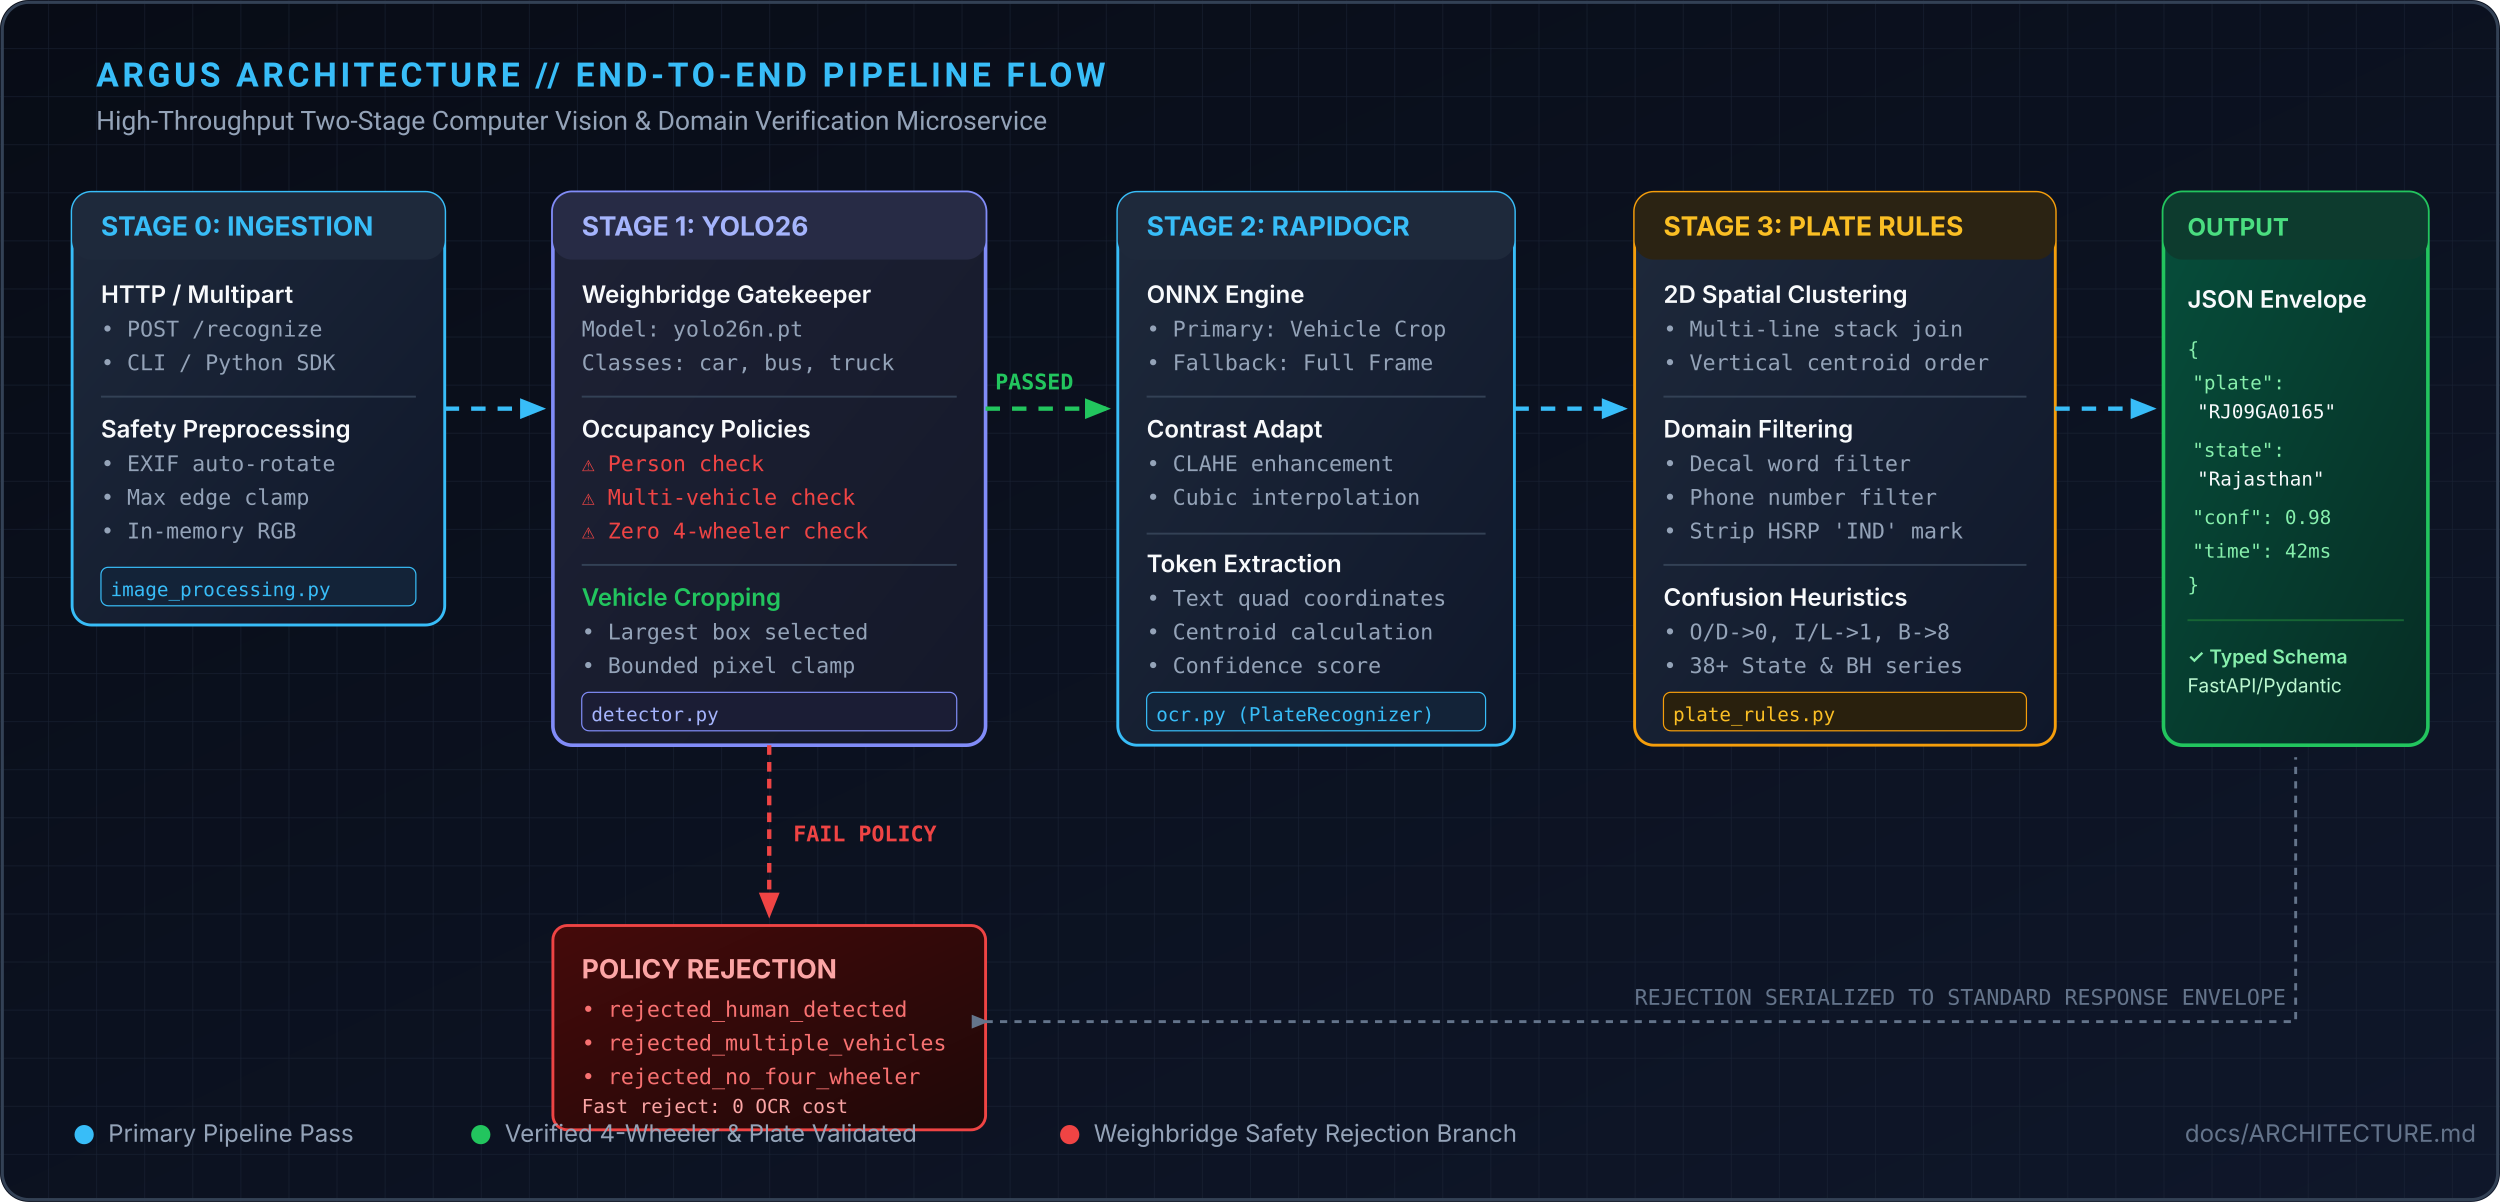
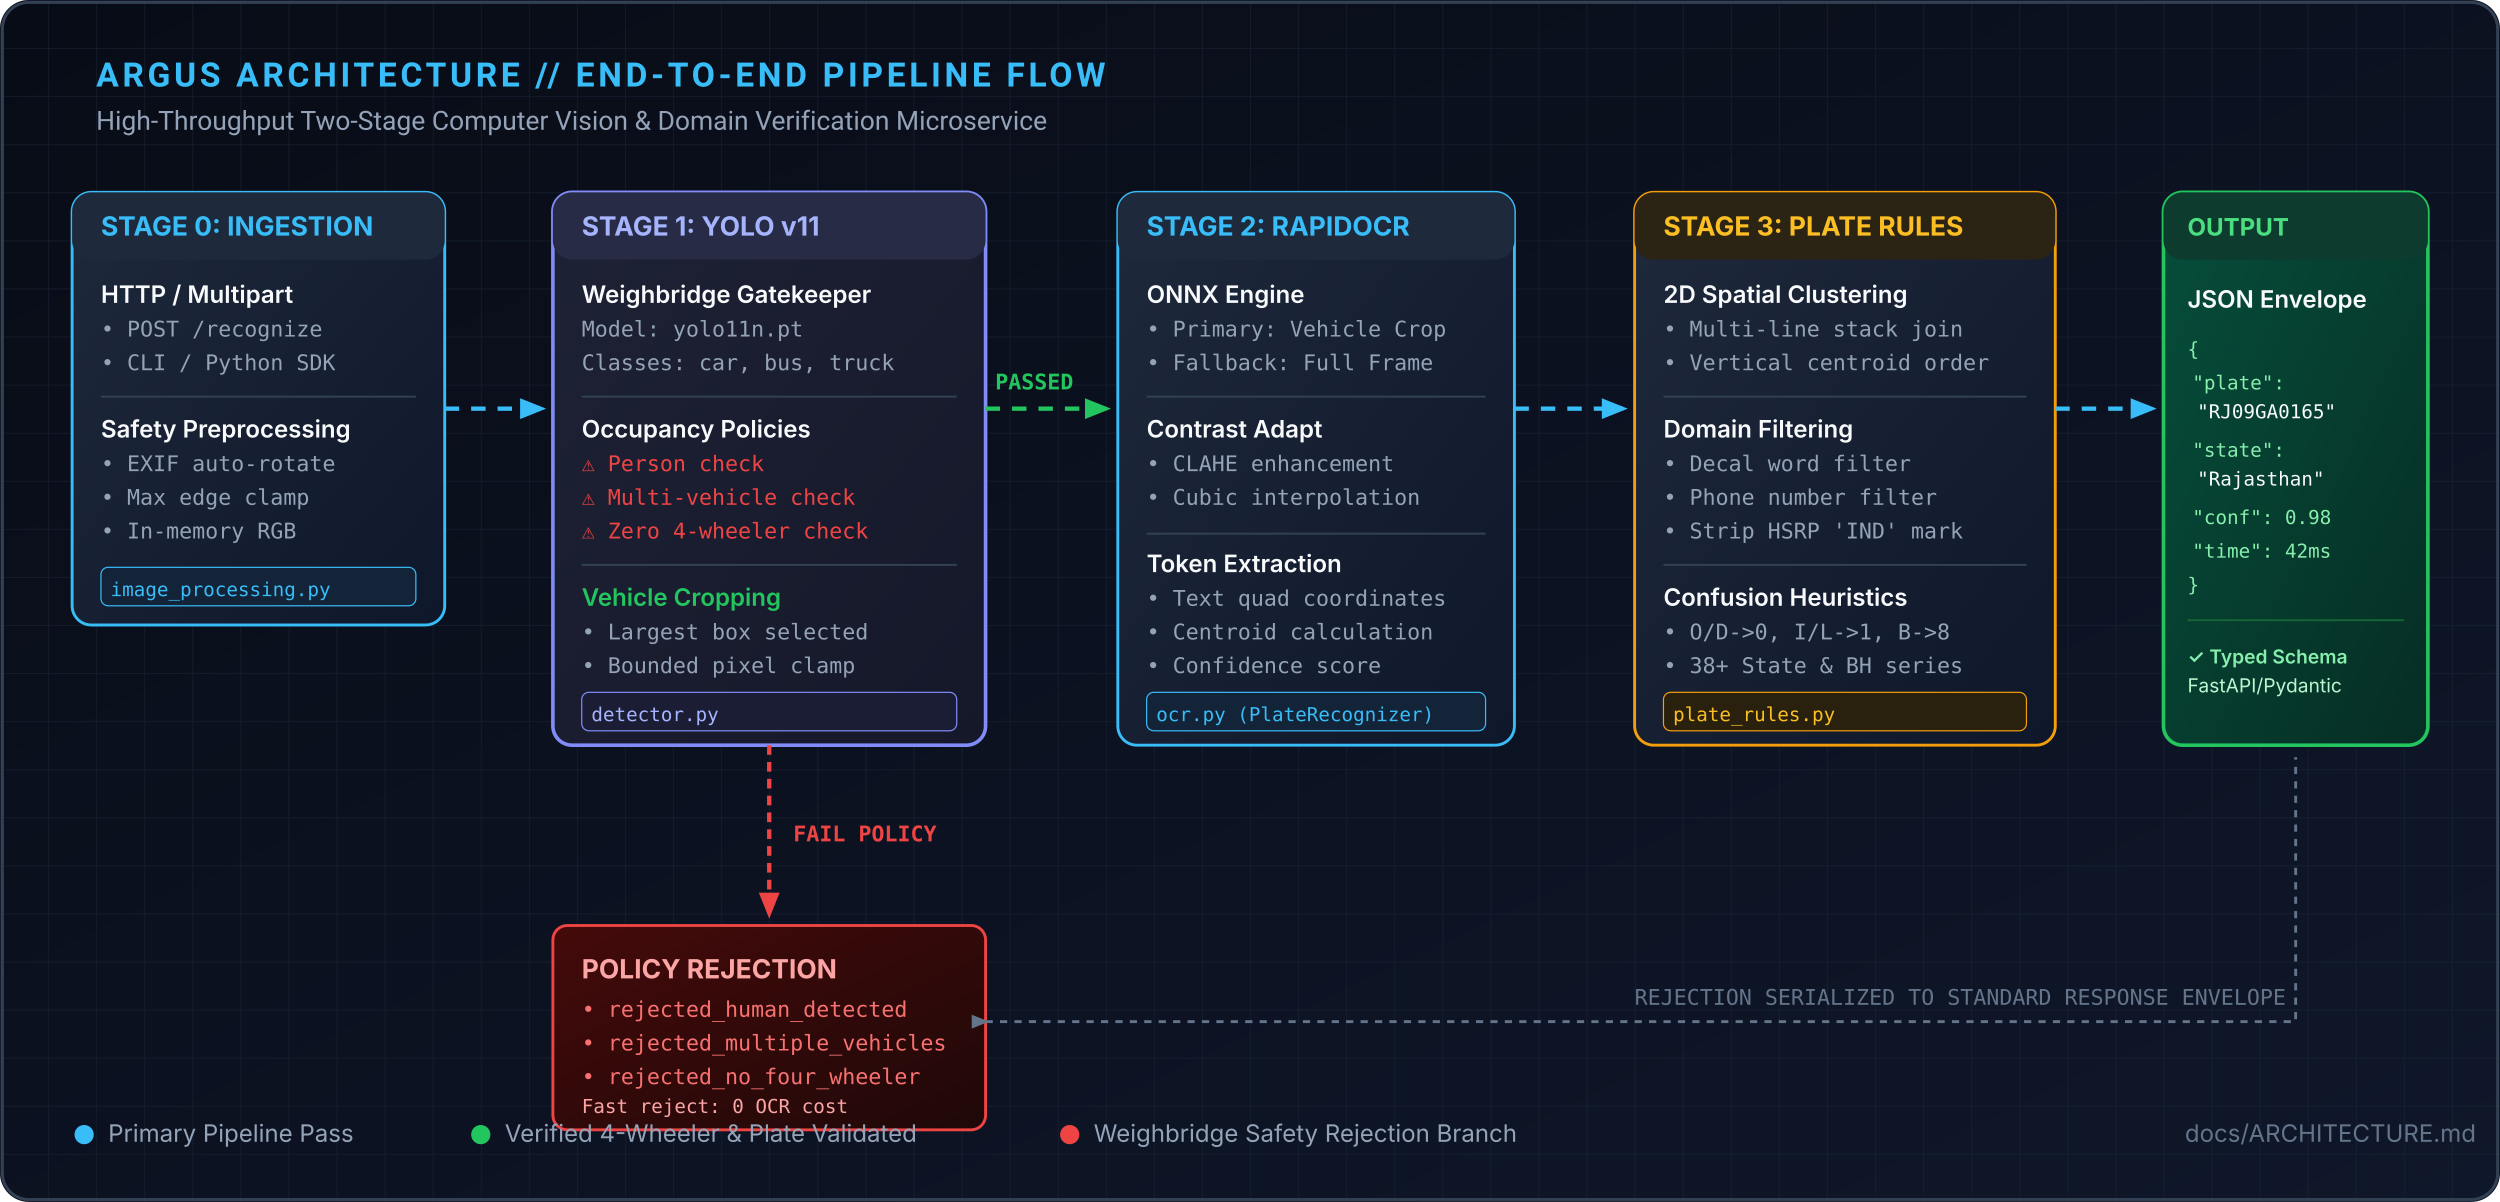
<svg xmlns="http://www.w3.org/2000/svg" viewBox="0 0 1040 500" width="100%" height="100%">
  <defs>
    <linearGradient id="diagBg" x1="0%" y1="0%" x2="100%" y2="100%">
      <stop offset="0%" stop-color="#080C16" />
      <stop offset="100%" stop-color="#0F172A" />
    </linearGradient>
    <linearGradient id="stageGrad" x1="0%" y1="0%" x2="100%" y2="100%">
      <stop offset="0%" stop-color="#1E293B" />
      <stop offset="100%" stop-color="#0F172A" />
    </linearGradient>
    <linearGradient id="gateGrad" x1="0%" y1="0%" x2="100%" y2="100%">
      <stop offset="0%" stop-color="#1E2235" />
      <stop offset="100%" stop-color="#141829" />
    </linearGradient>
    <linearGradient id="rejectGrad" x1="0%" y1="0%" x2="100%" y2="100%">
      <stop offset="0%" stop-color="#450A0A" />
      <stop offset="100%" stop-color="#1F0808" />
    </linearGradient>
    <linearGradient id="successGrad" x1="0%" y1="0%" x2="100%" y2="100%">
      <stop offset="0%" stop-color="#064E3B" />
      <stop offset="100%" stop-color="#062D24" />
    </linearGradient>
    <marker id="arrowCyan" viewBox="0 0 10 10" refX="8" refY="5" markerWidth="6" markerHeight="6" orient="auto">
      <path d="M 0 1 L 10 5 L 0 9 z" fill="#38BDF8" />
    </marker>
    <marker id="arrowGreen" viewBox="0 0 10 10" refX="8" refY="5" markerWidth="6" markerHeight="6" orient="auto">
      <path d="M 0 1 L 10 5 L 0 9 z" fill="#22C55E" />
    </marker>
    <marker id="arrowRed" viewBox="0 0 10 10" refX="8" refY="5" markerWidth="6" markerHeight="6" orient="auto">
      <path d="M 0 1 L 10 5 L 0 9 z" fill="#EF4444" />
    </marker>
    <marker id="arrowSlate" viewBox="0 0 10 10" refX="8" refY="5" markerWidth="6" markerHeight="6" orient="auto">
      <path d="M 0 1 L 10 5 L 0 9 z" fill="#64748B" />
    </marker>
    <pattern id="diagGrid" width="20" height="20" patternUnits="userSpaceOnUse">
      <path d="M 20 0 L 0 0 0 20" fill="none" stroke="#1E293B" stroke-width="0.5" stroke-opacity="0.7" />
    </pattern>
  </defs>
  <rect width="1040" height="500" fill="url(#diagBg)" rx="12" />
  <rect width="1040" height="500" fill="url(#diagGrid)" rx="12" />
  <rect x="1" y="1" width="1038" height="498" fill="none" stroke="#334155" stroke-width="1.2" rx="11" />
  <g font-family="-apple-system, BlinkMacSystemFont, 'Segoe UI', Roboto, sans-serif">
    <text x="40" y="36" font-size="14" font-weight="700" fill="#38BDF8" letter-spacing="1.5">ARGUS ARCHITECTURE // END-TO-END PIPELINE FLOW</text>
    <text x="40" y="54" font-size="11" fill="#94A3B8">High-Throughput Two-Stage Computer Vision &amp; Domain Verification Microservice</text>
  </g>
  <g transform="translate(30, 80)">
    <rect width="155" height="180" rx="8" fill="url(#stageGrad)" stroke="#38BDF8" stroke-width="1.2" />
    <rect x="0" y="0" width="155" height="28" rx="8" fill="#1E293B" />
    <text x="12" y="18" font-family="-apple-system, BlinkMacSystemFont, 'Segoe UI', sans-serif" font-size="11" font-weight="700" fill="#38BDF8">STAGE 0: INGESTION</text>
    <text x="12" y="46" font-family="-apple-system, BlinkMacSystemFont, 'Segoe UI', sans-serif" font-size="10" font-weight="600" fill="#F8FAFC">HTTP / Multipart</text>
    <text x="12" y="60" font-family="'JetBrains Mono', monospace" font-size="9" fill="#94A3B8">• POST /recognize</text>
    <text x="12" y="74" font-family="'JetBrains Mono', monospace" font-size="9" fill="#94A3B8">• CLI / Python SDK</text>
    <line x1="12" y1="85" x2="143" y2="85" stroke="#334155" stroke-width="0.8" />
    <text x="12" y="102" font-family="-apple-system, BlinkMacSystemFont, 'Segoe UI', sans-serif" font-size="10" font-weight="600" fill="#F8FAFC">Safety Preprocessing</text>
    <text x="12" y="116" font-family="'JetBrains Mono', monospace" font-size="9" fill="#94A3B8">• EXIF auto-rotate</text>
    <text x="12" y="130" font-family="'JetBrains Mono', monospace" font-size="9" fill="#94A3B8">• Max edge clamp</text>
    <text x="12" y="144" font-family="'JetBrains Mono', monospace" font-size="9" fill="#94A3B8">• In-memory RGB</text>
    <rect x="12" y="156" width="131" height="16" rx="3" fill="#132338" stroke="#38BDF8" stroke-width="0.5" />
    <text x="16" y="168" font-family="'JetBrains Mono', monospace" font-size="8" fill="#38BDF8">image_processing.py</text>
  </g>
  <path d="M 185 170 L 225 170" stroke="#38BDF8" stroke-width="1.8" stroke-dasharray="6,5" fill="none" marker-end="url(#arrowCyan)">
    <animate attributeName="stroke-dashoffset" values="0;-11" dur="0.9s" repeatCount="indefinite" />
  </path>
  <g transform="translate(230, 80)">
    <rect width="180" height="230" rx="8" fill="url(#gateGrad)" stroke="#818CF8" stroke-width="1.5" />
    <rect x="0" y="0" width="180" height="28" rx="8" fill="#272B45" />
-     <text x="12" y="18" font-family="-apple-system, BlinkMacSystemFont, 'Segoe UI', sans-serif" font-size="11" font-weight="700" fill="#A5B4FC">STAGE 1: YOLO26</text>
+     <text x="12" y="18" font-family="-apple-system, BlinkMacSystemFont, 'Segoe UI', sans-serif" font-size="11" font-weight="700" fill="#A5B4FC">STAGE 1: YOLO v11</text>
    <text x="12" y="46" font-family="-apple-system, BlinkMacSystemFont, 'Segoe UI', sans-serif" font-size="10" font-weight="600" fill="#F8FAFC">Weighbridge Gatekeeper</text>
-     <text x="12" y="60" font-family="'JetBrains Mono', monospace" font-size="9" fill="#94A3B8">Model: yolo26n.pt</text>
+     <text x="12" y="60" font-family="'JetBrains Mono', monospace" font-size="9" fill="#94A3B8">Model: yolo11n.pt</text>
    <text x="12" y="74" font-family="'JetBrains Mono', monospace" font-size="9" fill="#94A3B8">Classes: car, bus, truck</text>
    <line x1="12" y1="85" x2="168" y2="85" stroke="#334155" stroke-width="0.8" />
    <text x="12" y="102" font-family="-apple-system, BlinkMacSystemFont, 'Segoe UI', sans-serif" font-size="10" font-weight="600" fill="#F8FAFC">Occupancy Policies</text>
    <text x="12" y="116" font-family="'JetBrains Mono', monospace" font-size="9" fill="#EF4444">⚠ Person check</text>
    <text x="12" y="130" font-family="'JetBrains Mono', monospace" font-size="9" fill="#EF4444">⚠ Multi-vehicle check</text>
    <text x="12" y="144" font-family="'JetBrains Mono', monospace" font-size="9" fill="#EF4444">⚠ Zero 4-wheeler check</text>
    <line x1="12" y1="155" x2="168" y2="155" stroke="#334155" stroke-width="0.8" />
    <text x="12" y="172" font-family="-apple-system, BlinkMacSystemFont, 'Segoe UI', sans-serif" font-size="10" font-weight="600" fill="#22C55E">Vehicle Cropping</text>
    <text x="12" y="186" font-family="'JetBrains Mono', monospace" font-size="9" fill="#94A3B8">• Largest box selected</text>
    <text x="12" y="200" font-family="'JetBrains Mono', monospace" font-size="9" fill="#94A3B8">• Bounded pixel clamp</text>
    <rect x="12" y="208" width="156" height="16" rx="3" fill="#1B1D35" stroke="#818CF8" stroke-width="0.5" />
    <text x="16" y="220" font-family="'JetBrains Mono', monospace" font-size="8" fill="#A5B4FC">detector.py</text>
  </g>
  <path d="M 320 310 L 320 380" stroke="#EF4444" stroke-width="1.8" stroke-dasharray="4,3" fill="none" marker-end="url(#arrowRed)">
    <animate attributeName="opacity" values="1;0.4;1" dur="1.6s" repeatCount="indefinite" />
  </path>
  <text x="330" y="350" font-family="'JetBrains Mono', monospace" font-size="9" font-weight="600" fill="#EF4444">FAIL POLICY</text>
  <g transform="translate(230, 385)">
    <rect width="180" height="85" rx="6" fill="url(#rejectGrad)" stroke="#EF4444" stroke-width="1.2" />
    <text x="12" y="22" font-family="-apple-system, BlinkMacSystemFont, 'Segoe UI', sans-serif" font-size="11" font-weight="700" fill="#FCA5A5">POLICY REJECTION</text>
    <text x="12" y="38" font-family="'JetBrains Mono', monospace" font-size="9" fill="#F87171">• rejected_human_detected</text>
    <text x="12" y="52" font-family="'JetBrains Mono', monospace" font-size="9" fill="#F87171">• rejected_multiple_vehicles</text>
    <text x="12" y="66" font-family="'JetBrains Mono', monospace" font-size="9" fill="#F87171">• rejected_no_four_wheeler</text>
    <text x="12" y="78" font-family="'JetBrains Mono', monospace" font-size="8" fill="#FCA5A5">Fast reject: 0 OCR cost</text>
  </g>
  <path d="M 410 170 L 460 170" stroke="#22C55E" stroke-width="1.8" stroke-dasharray="6,5" fill="none" marker-end="url(#arrowGreen)">
    <animate attributeName="stroke-dashoffset" values="0;-11" dur="0.9s" repeatCount="indefinite" />
  </path>
  <text x="414" y="162" font-family="'JetBrains Mono', monospace" font-size="9" font-weight="600" fill="#22C55E">PASSED</text>
  <g transform="translate(465, 80)">
    <rect width="165" height="230" rx="8" fill="url(#stageGrad)" stroke="#38BDF8" stroke-width="1.2" />
    <rect x="0" y="0" width="165" height="28" rx="8" fill="#1E293B" />
    <text x="12" y="18" font-family="-apple-system, BlinkMacSystemFont, 'Segoe UI', sans-serif" font-size="11" font-weight="700" fill="#38BDF8">STAGE 2: RAPIDOCR</text>
    <text x="12" y="46" font-family="-apple-system, BlinkMacSystemFont, 'Segoe UI', sans-serif" font-size="10" font-weight="600" fill="#F8FAFC">ONNX Engine</text>
    <text x="12" y="60" font-family="'JetBrains Mono', monospace" font-size="9" fill="#94A3B8">• Primary: Vehicle Crop</text>
    <text x="12" y="74" font-family="'JetBrains Mono', monospace" font-size="9" fill="#94A3B8">• Fallback: Full Frame</text>
    <line x1="12" y1="85" x2="153" y2="85" stroke="#334155" stroke-width="0.8" />
    <text x="12" y="102" font-family="-apple-system, BlinkMacSystemFont, 'Segoe UI', sans-serif" font-size="10" font-weight="600" fill="#F8FAFC">Contrast Adapt</text>
    <text x="12" y="116" font-family="'JetBrains Mono', monospace" font-size="9" fill="#94A3B8">• CLAHE enhancement</text>
    <text x="12" y="130" font-family="'JetBrains Mono', monospace" font-size="9" fill="#94A3B8">• Cubic interpolation</text>
    <line x1="12" y1="142" x2="153" y2="142" stroke="#334155" stroke-width="0.8" />
    <text x="12" y="158" font-family="-apple-system, BlinkMacSystemFont, 'Segoe UI', sans-serif" font-size="10" font-weight="600" fill="#F8FAFC">Token Extraction</text>
    <text x="12" y="172" font-family="'JetBrains Mono', monospace" font-size="9" fill="#94A3B8">• Text quad coordinates</text>
    <text x="12" y="186" font-family="'JetBrains Mono', monospace" font-size="9" fill="#94A3B8">• Centroid calculation</text>
    <text x="12" y="200" font-family="'JetBrains Mono', monospace" font-size="9" fill="#94A3B8">• Confidence score</text>
    <rect x="12" y="208" width="141" height="16" rx="3" fill="#132338" stroke="#38BDF8" stroke-width="0.5" />
    <text x="16" y="220" font-family="'JetBrains Mono', monospace" font-size="8" fill="#38BDF8">ocr.py (PlateRecognizer)</text>
  </g>
  <path d="M 630 170 L 675 170" stroke="#38BDF8" stroke-width="1.8" stroke-dasharray="6,5" fill="none" marker-end="url(#arrowCyan)">
    <animate attributeName="stroke-dashoffset" values="0;-11" dur="0.9s" repeatCount="indefinite" />
  </path>
  <g transform="translate(680, 80)">
    <rect width="175" height="230" rx="8" fill="url(#stageGrad)" stroke="#F59E0B" stroke-width="1.2" />
    <rect x="0" y="0" width="175" height="28" rx="8" fill="#2B2313" />
    <text x="12" y="18" font-family="-apple-system, BlinkMacSystemFont, 'Segoe UI', sans-serif" font-size="11" font-weight="700" fill="#FBBF24">STAGE 3: PLATE RULES</text>
    <text x="12" y="46" font-family="-apple-system, BlinkMacSystemFont, 'Segoe UI', sans-serif" font-size="10" font-weight="600" fill="#F8FAFC">2D Spatial Clustering</text>
    <text x="12" y="60" font-family="'JetBrains Mono', monospace" font-size="9" fill="#94A3B8">• Multi-line stack join</text>
    <text x="12" y="74" font-family="'JetBrains Mono', monospace" font-size="9" fill="#94A3B8">• Vertical centroid order</text>
    <line x1="12" y1="85" x2="163" y2="85" stroke="#334155" stroke-width="0.8" />
    <text x="12" y="102" font-family="-apple-system, BlinkMacSystemFont, 'Segoe UI', sans-serif" font-size="10" font-weight="600" fill="#F8FAFC">Domain Filtering</text>
    <text x="12" y="116" font-family="'JetBrains Mono', monospace" font-size="9" fill="#94A3B8">• Decal word filter</text>
    <text x="12" y="130" font-family="'JetBrains Mono', monospace" font-size="9" fill="#94A3B8">• Phone number filter</text>
    <text x="12" y="144" font-family="'JetBrains Mono', monospace" font-size="9" fill="#94A3B8">• Strip HSRP 'IND' mark</text>
    <line x1="12" y1="155" x2="163" y2="155" stroke="#334155" stroke-width="0.8" />
    <text x="12" y="172" font-family="-apple-system, BlinkMacSystemFont, 'Segoe UI', sans-serif" font-size="10" font-weight="600" fill="#F8FAFC">Confusion Heuristics</text>
    <text x="12" y="186" font-family="'JetBrains Mono', monospace" font-size="9" fill="#94A3B8">• O/D-&gt;0, I/L-&gt;1, B-&gt;8</text>
    <text x="12" y="200" font-family="'JetBrains Mono', monospace" font-size="9" fill="#94A3B8">• 38+ State &amp; BH series</text>
    <rect x="12" y="208" width="151" height="16" rx="3" fill="#29200D" stroke="#F59E0B" stroke-width="0.5" />
    <text x="16" y="220" font-family="'JetBrains Mono', monospace" font-size="8" fill="#FBBF24">plate_rules.py</text>
  </g>
  <path d="M 855 170 L 895 170" stroke="#38BDF8" stroke-width="1.8" stroke-dasharray="6,5" fill="none" marker-end="url(#arrowCyan)">
    <animate attributeName="stroke-dashoffset" values="0;-11" dur="0.9s" repeatCount="indefinite" />
  </path>
  <g transform="translate(900, 80)">
    <rect width="110" height="230" rx="8" fill="url(#successGrad)" stroke="#22C55E" stroke-width="1.5" />
    <rect x="0" y="0" width="110" height="28" rx="8" fill="#0D3B2E" />
    <text x="10" y="18" font-family="-apple-system, BlinkMacSystemFont, 'Segoe UI', sans-serif" font-size="10" font-weight="700" fill="#4ADE80">OUTPUT</text>
    <text x="10" y="48" font-family="-apple-system, BlinkMacSystemFont, 'Segoe UI', sans-serif" font-size="10" font-weight="600" fill="#F8FAFC">JSON Envelope</text>
    <text x="10" y="68" font-family="'JetBrains Mono', monospace" font-size="8" fill="#86EFAC">{</text>
    <text x="12" y="82" font-family="'JetBrains Mono', monospace" font-size="8" fill="#86EFAC">"plate":</text>
    <text x="14" y="94" font-family="'JetBrains Mono', monospace" font-size="8" fill="#F8FAFC">"RJ09GA0165"</text>
    <text x="12" y="110" font-family="'JetBrains Mono', monospace" font-size="8" fill="#86EFAC">"state":</text>
    <text x="14" y="122" font-family="'JetBrains Mono', monospace" font-size="8" fill="#F8FAFC">"Rajasthan"</text>
    <text x="12" y="138" font-family="'JetBrains Mono', monospace" font-size="8" fill="#86EFAC">"conf": 0.98</text>
    <text x="12" y="152" font-family="'JetBrains Mono', monospace" font-size="8" fill="#86EFAC">"time": 42ms</text>
    <text x="10" y="166" font-family="'JetBrains Mono', monospace" font-size="8" fill="#86EFAC">}</text>
    <line x1="10" y1="178" x2="100" y2="178" stroke="#166534" stroke-width="0.8" />
    <text x="10" y="196" font-family="-apple-system, BlinkMacSystemFont, 'Segoe UI', sans-serif" font-size="8" font-weight="600" fill="#86EFAC">✓ Typed Schema</text>
    <text x="10" y="208" font-family="-apple-system, BlinkMacSystemFont, 'Segoe UI', sans-serif" font-size="8" fill="#BBF7D0">FastAPI/Pydantic</text>
  </g>
  <path d="M 410 425 L 955 425 L 955 315" stroke="#64748B" stroke-width="1.2" stroke-dasharray="3,3" fill="none" marker-start="url(#arrowSlate)" />
  <text x="680" y="418" font-family="'JetBrains Mono', monospace" font-size="9" fill="#64748B">REJECTION SERIALIZED TO STANDARD RESPONSE ENVELOPE</text>
  <g transform="translate(30, 475)" font-family="-apple-system, BlinkMacSystemFont, 'Segoe UI', sans-serif" font-size="10" fill="#94A3B8">
    <circle cx="5" cy="-3" r="4" fill="#38BDF8" />
    <text x="15" y="0">Primary Pipeline Pass</text>
    <circle cx="170" cy="-3" r="4" fill="#22C55E" />
    <text x="180" y="0">Verified 4-Wheeler &amp; Plate Validated</text>
    <circle cx="415" cy="-3" r="4" fill="#EF4444" />
    <text x="425" y="0">Weighbridge Safety Rejection Branch</text>
    <text x="1000" y="0" text-anchor="end" fill="#64748B">docs/ARCHITECTURE.md</text>
  </g>
</svg>
